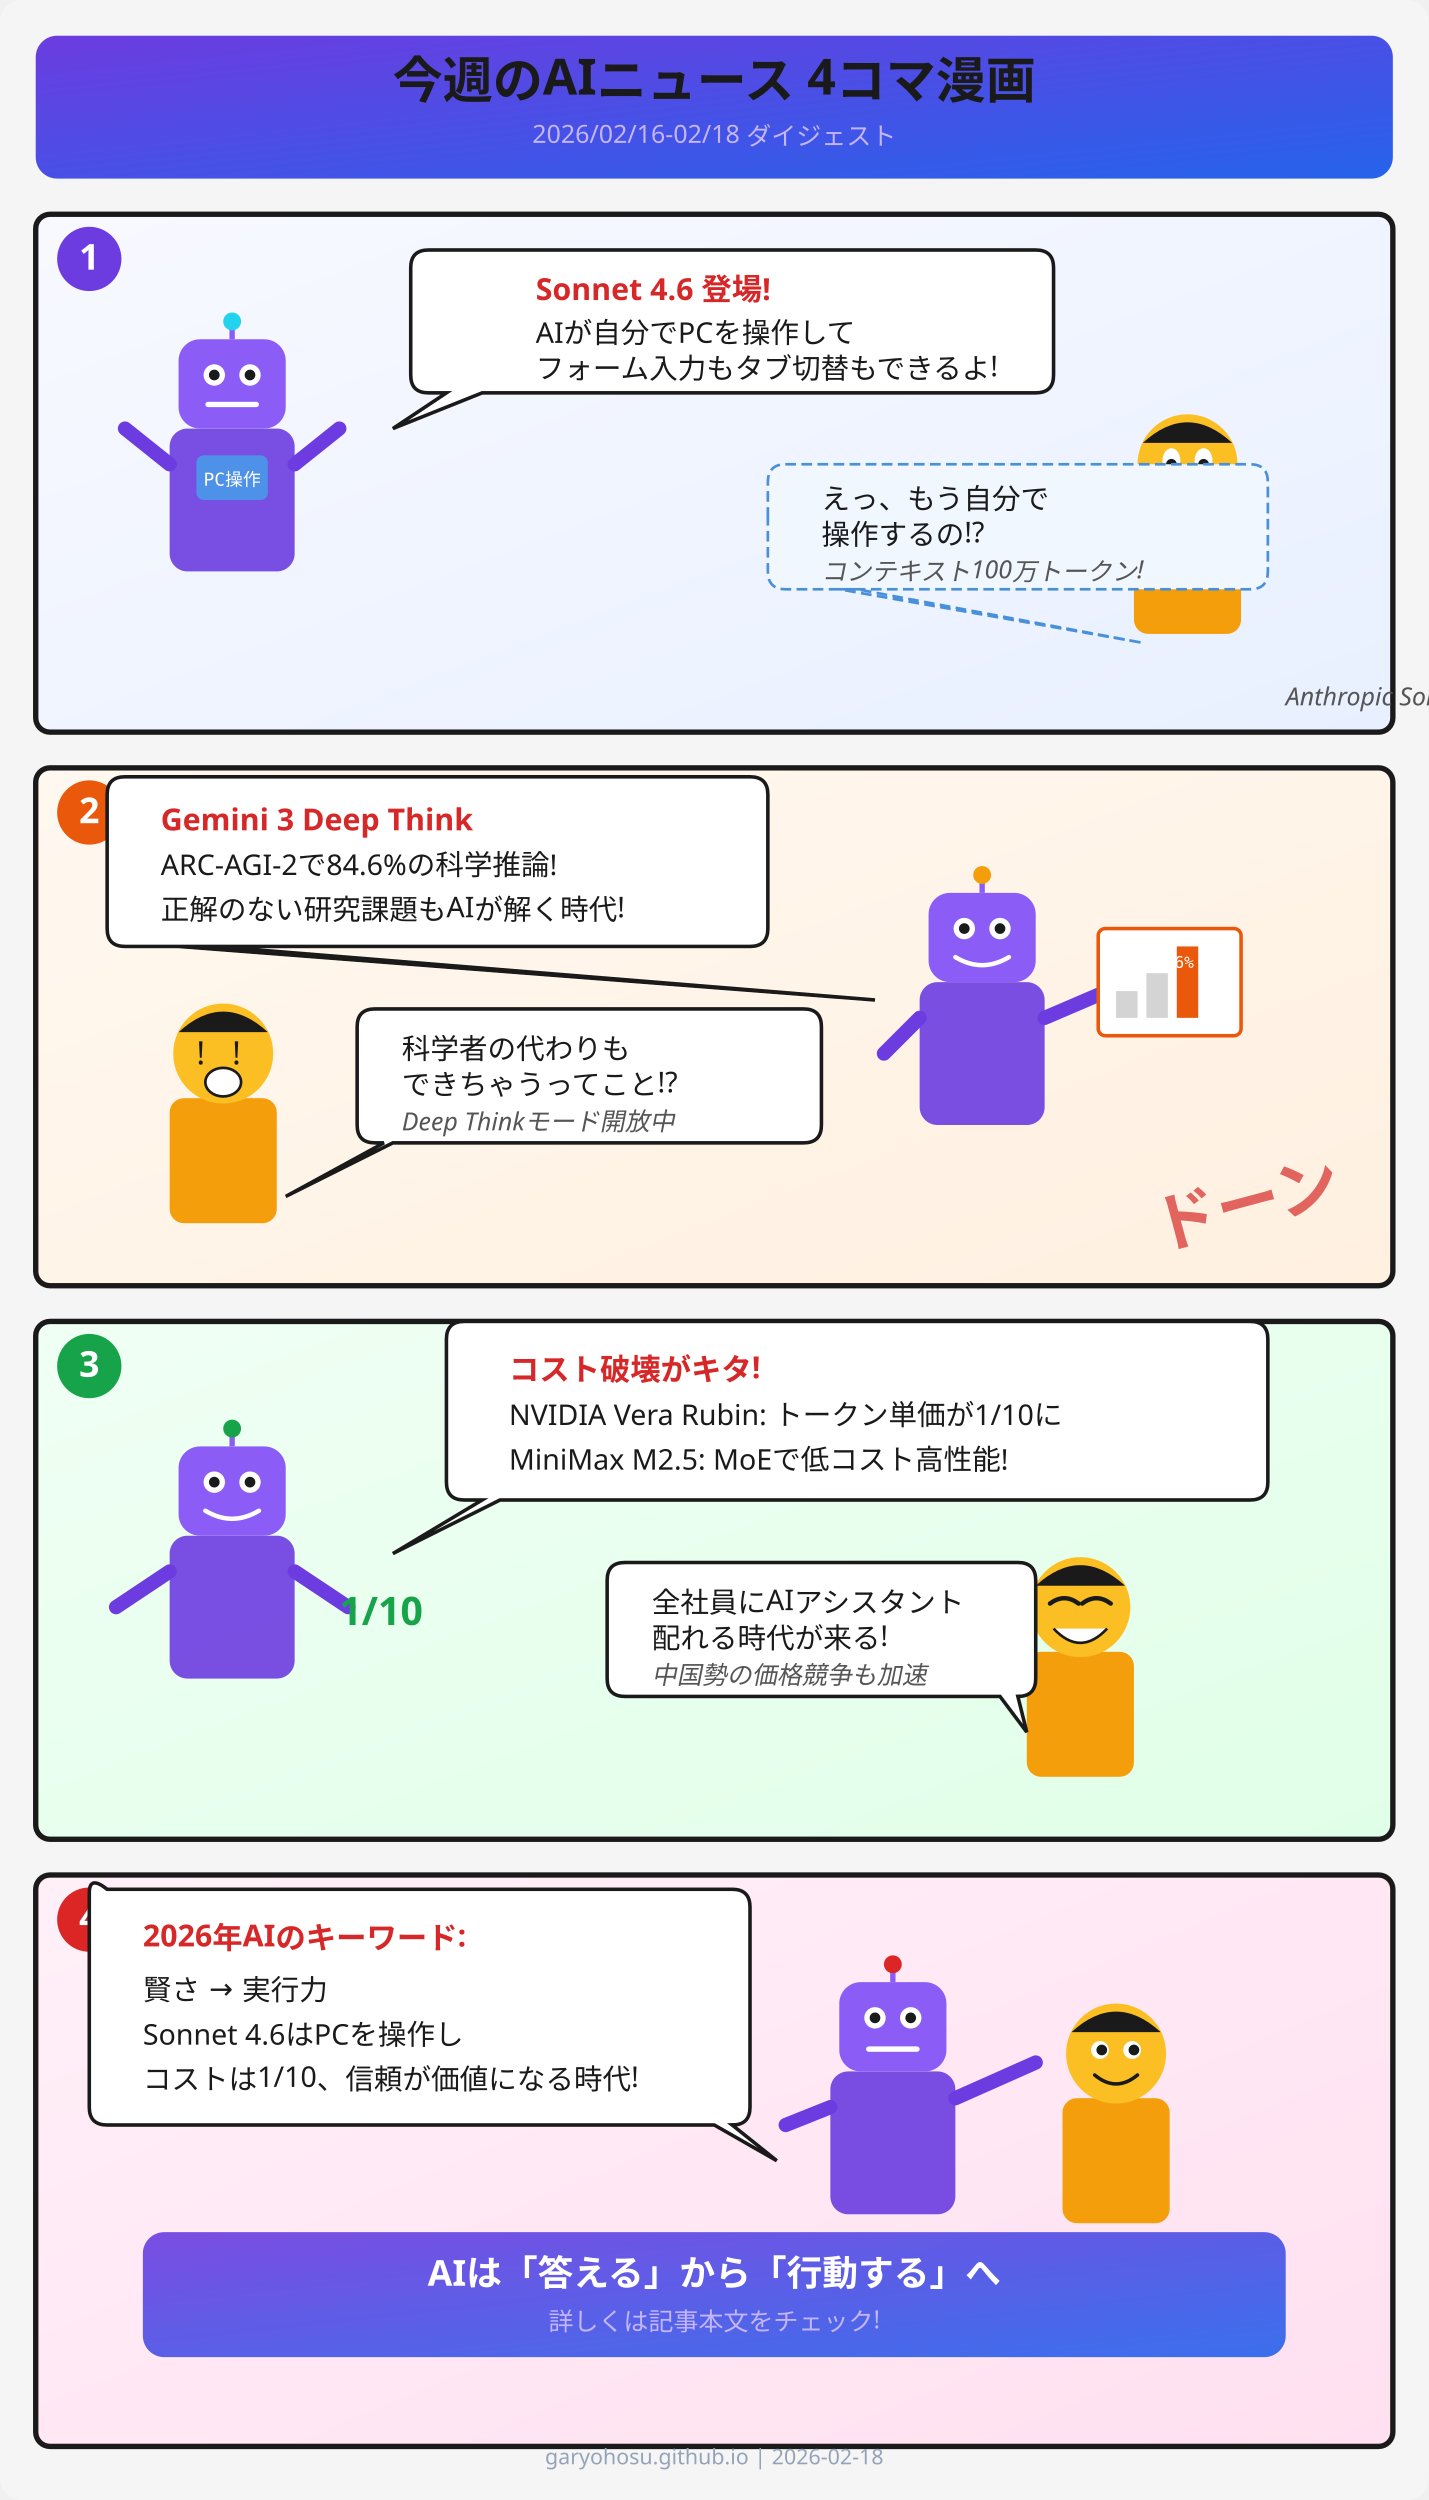
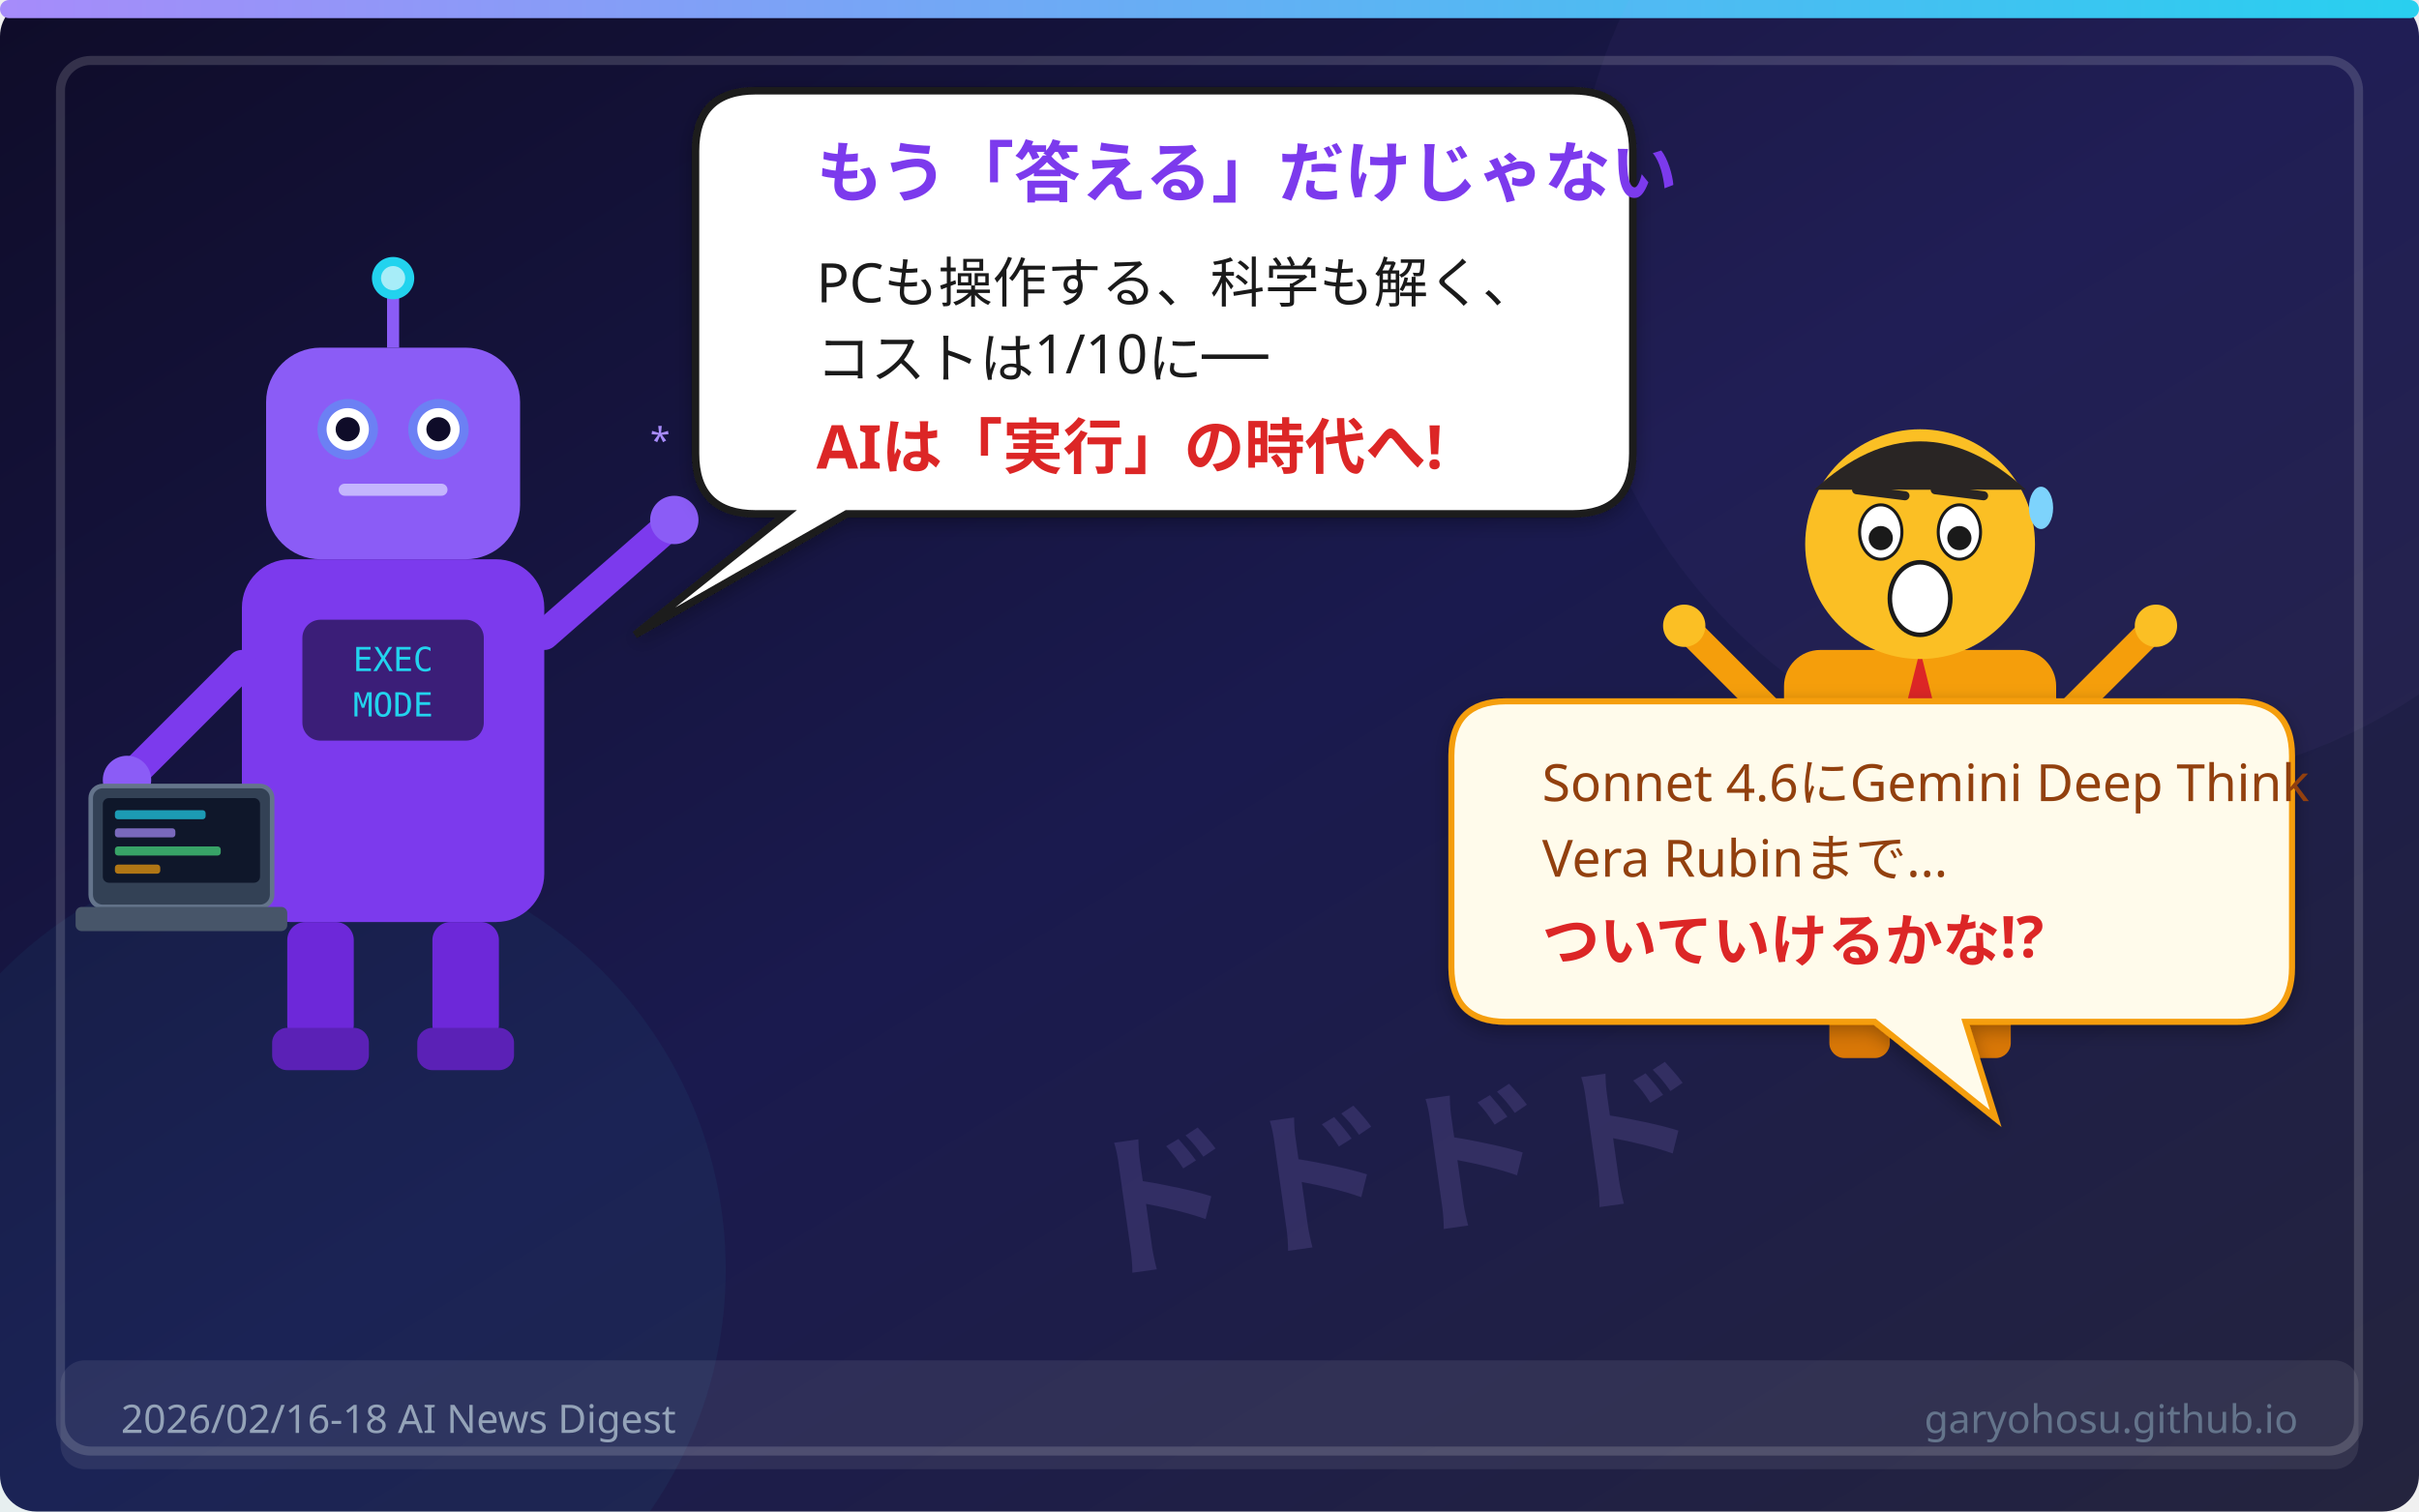
- <svg xmlns="http://www.w3.org/2000/svg" width="800" height="1400" viewBox="0 0 800 1400">
+ <svg xmlns="http://www.w3.org/2000/svg" width="800" height="500" viewBox="0 0 800 500">
  <defs>
-     <style>
-       .panel-bg { fill: #ffffff; stroke: #1a1a1a; stroke-width: 3; }
-       .title-text { font-family: 'Segoe UI', 'Hiragino Kaku Gothic Pro', 'Meiryo', sans-serif; font-size: 28px; font-weight: 800; fill: #1a1a1a; }
-       .speech { font-family: 'Segoe UI', 'Hiragino Kaku Gothic Pro', 'Meiryo', sans-serif; font-size: 16px; fill: #1a1a1a; }
-       .speech-bold { font-family: 'Segoe UI', 'Hiragino Kaku Gothic Pro', 'Meiryo', sans-serif; font-size: 17px; font-weight: 700; fill: #d62828; }
-       .narration { font-family: 'Segoe UI', 'Hiragino Kaku Gothic Pro', 'Meiryo', sans-serif; font-size: 14px; fill: #555555; font-style: italic; }
-       .sfx { font-family: 'Segoe UI', 'Hiragino Kaku Gothic Pro', 'Meiryo', sans-serif; font-size: 36px; font-weight: 900; fill: #d62828; opacity: 0.7; }
-       .panel-num { font-family: 'Segoe UI', sans-serif; font-size: 20px; font-weight: 800; fill: #ffffff; }
-       .bubble { fill: #ffffff; stroke: #1a1a1a; stroke-width: 2; }
-       .thought-bubble { fill: #f0f7ff; stroke: #4a90d9; stroke-width: 1.5; stroke-dasharray: 6 3; }
-     </style>
-     <linearGradient id="titleBg" x1="0%" y1="0%" x2="100%" y2="100%">
-       <stop offset="0%" stop-color="#6c3ce0" />
-       <stop offset="100%" stop-color="#2563eb" />
+     <linearGradient id="bg" x1="0%" y1="0%" x2="100%" y2="100%">
+       <stop offset="0%" stop-color="#0f0c29" />
+       <stop offset="50%" stop-color="#1a1a4e" />
+       <stop offset="100%" stop-color="#24243e" />
    </linearGradient>
-     <linearGradient id="panel1bg" x1="0%" y1="0%" x2="100%" y2="100%">
-       <stop offset="0%" stop-color="#f8f9ff" />
-       <stop offset="100%" stop-color="#e8f0ff" />
+     <linearGradient id="accent" x1="0%" y1="0%" x2="100%" y2="0%">
+       <stop offset="0%" stop-color="#a78bfa" />
+       <stop offset="100%" stop-color="#22d3ee" />
    </linearGradient>
-     <linearGradient id="panel2bg" x1="0%" y1="0%" x2="100%" y2="100%">
-       <stop offset="0%" stop-color="#fff8f0" />
-       <stop offset="100%" stop-color="#fff0e0" />
+     <linearGradient id="glow" x1="0%" y1="0%" x2="0%" y2="100%">
+       <stop offset="0%" stop-color="#a78bfa" stop-opacity="0.3" />
+       <stop offset="100%" stop-color="#a78bfa" stop-opacity="0" />
    </linearGradient>
-     <linearGradient id="panel3bg" x1="0%" y1="0%" x2="100%" y2="100%">
-       <stop offset="0%" stop-color="#f0fff4" />
-       <stop offset="100%" stop-color="#e0ffe8" />
-     </linearGradient>
-     <linearGradient id="panel4bg" x1="0%" y1="0%" x2="100%" y2="100%">
-       <stop offset="0%" stop-color="#fff0f8" />
-       <stop offset="100%" stop-color="#ffe0f0" />
-     </linearGradient>
+     <filter id="shadow">
+       <feDropShadow dx="0" dy="2" stdDeviation="3" flood-color="#000" flood-opacity="0.3" />
+     </filter>
  </defs>
-   <rect width="800" height="1400" fill="#f5f5f5" rx="12" />
-   <rect x="20" y="20" width="760" height="80" rx="12" fill="url(#titleBg)" />
-   <text x="400" y="55" text-anchor="middle" class="title-text" fill="#ffffff" font-size="30">今週のAIニュース 4コマ漫画</text>
-   <text x="400" y="80" text-anchor="middle" font-family="Segoe UI, sans-serif" font-size="14" fill="#c4b5fd">2026/02/16-02/18 ダイジェスト</text>
-   <rect x="20" y="120" width="760" height="290" rx="8" fill="url(#panel1bg)" stroke="#1a1a1a" stroke-width="3" />
-   <circle cx="50" cy="145" r="18" fill="#6c3ce0" />
-   <text x="50" y="151" text-anchor="middle" class="panel-num">1</text>
-   <g transform="translate(80, 180)">
-     <rect x="15" y="60" width="70" height="80" rx="10" fill="#6c3ce0" opacity="0.9" />
-     <rect x="20" y="10" width="60" height="50" rx="12" fill="#8b5cf6" />
-     <circle cx="40" cy="30" r="6" fill="#ffffff" />
-     <circle cx="60" cy="30" r="6" fill="#ffffff" />
-     <circle cx="40" cy="30" r="3" fill="#1a1a1a" />
-     <circle cx="60" cy="30" r="3" fill="#1a1a1a" />
-     <rect x="35" y="45" width="30" height="3" rx="1.5" fill="#ffffff" />
-     <line x1="50" y1="10" x2="50" y2="0" stroke="#8b5cf6" stroke-width="3" />
-     <circle cx="50" cy="0" r="5" fill="#22d3ee" />
-     <line x1="15" y1="80" x2="-10" y2="60" stroke="#6c3ce0" stroke-width="8" stroke-linecap="round" />
-     <line x1="85" y1="80" x2="110" y2="60" stroke="#6c3ce0" stroke-width="8" stroke-linecap="round" />
-     <rect x="30" y="75" width="40" height="25" rx="4" fill="#22d3ee" opacity="0.5" />
-     <text x="50" y="92" text-anchor="middle" font-family="monospace" font-size="10" fill="#fff">PC操作</text>
+   <rect width="800" height="500" fill="url(#bg)" rx="12" />
+   <rect x="0" y="0" width="800" height="6" fill="url(#accent)" rx="3" />
+   <circle cx="700" cy="80" r="180" fill="#a78bfa" opacity="0.04" />
+   <circle cx="100" cy="420" r="140" fill="#22d3ee" opacity="0.05" />
+   <rect x="20" y="20" width="760" height="460" rx="10" fill="none" stroke="#ffffff" stroke-width="3" opacity="0.15" />
+   <g transform="translate(60, 100)">
+     <rect x="20" y="85" width="100" height="120" rx="16" fill="#7c3aed" />
+     <rect x="40" y="105" width="60" height="40" rx="6" fill="#0f0c29" opacity="0.6" />
+     <text x="70" y="122" text-anchor="middle" font-family="monospace" font-size="11" fill="#22d3ee">EXEC</text>
+     <text x="70" y="137" text-anchor="middle" font-family="monospace" font-size="11" fill="#22d3ee">MODE</text>
+     <rect x="28" y="15" width="84" height="70" rx="18" fill="#8b5cf6" />
+     <circle cx="55" cy="42" r="10" fill="#22d3ee" opacity="0.3" />
+     <circle cx="85" cy="42" r="10" fill="#22d3ee" opacity="0.3" />
+     <circle cx="55" cy="42" r="7" fill="#ffffff" />
+     <circle cx="85" cy="42" r="7" fill="#ffffff" />
+     <circle cx="55" cy="42" r="4" fill="#0f0c29" />
+     <circle cx="85" cy="42" r="4" fill="#0f0c29" />
+     <rect x="52" y="60" width="36" height="4" rx="2" fill="#c4b5fd" />
+     <line x1="70" y1="15" x2="70" y2="-5" stroke="#8b5cf6" stroke-width="4" />
+     <circle cx="70" cy="-8" r="7" fill="#22d3ee" />
+     <circle cx="70" cy="-8" r="4" fill="#ffffff" opacity="0.6" />
+     <line x1="20" y1="120" x2="-15" y2="155" stroke="#7c3aed" stroke-width="10" stroke-linecap="round" />
+     <circle cx="-18" cy="158" r="8" fill="#8b5cf6" />
+     <line x1="120" y1="110" x2="160" y2="75" stroke="#7c3aed" stroke-width="10" stroke-linecap="round" />
+     <circle cx="163" cy="72" r="8" fill="#8b5cf6" />
+     <rect x="35" y="205" width="22" height="40" rx="6" fill="#6d28d9" />
+     <rect x="83" y="205" width="22" height="40" rx="6" fill="#6d28d9" />
+     <rect x="30" y="240" width="32" height="14" rx="5" fill="#5b21b6" />
+     <rect x="78" y="240" width="32" height="14" rx="5" fill="#5b21b6" />
+     <g transform="translate(-30, 160)">
+       <rect x="0" y="0" width="60" height="40" rx="4" fill="#334155" stroke="#64748b" stroke-width="1.5" />
+       <rect x="4" y="4" width="52" height="28" rx="2" fill="#0f172a" />
+       <rect x="8" y="8" width="30" height="3" rx="1" fill="#22d3ee" opacity="0.7" />
+       <rect x="8" y="14" width="20" height="3" rx="1" fill="#a78bfa" opacity="0.7" />
+       <rect x="8" y="20" width="35" height="3" rx="1" fill="#4ade80" opacity="0.7" />
+       <rect x="8" y="26" width="15" height="3" rx="1" fill="#f59e0b" opacity="0.7" />
+       <rect x="-5" y="40" width="70" height="8" rx="2" fill="#475569" />
+     </g>
+     <text x="170" y="60" font-family="sans-serif" font-size="22" fill="#fbbf24">*</text>
+     <text x="180" y="40" font-family="sans-serif" font-size="16" fill="#22d3ee">*</text>
+     <text x="155" y="50" font-family="sans-serif" font-size="12" fill="#a78bfa">*</text>
  </g>
-   <path d="M 230 170 L 230 150 Q 230 140 240 140 L 580 140 Q 590 140 590 150 L 590 210 Q 590 220 580 220 L 270 220 L 220 240 L 250 220 L 240 220 Q 230 220 230 210 Z" class="bubble" />
-   <text x="300" y="168" class="speech-bold">Sonnet 4.6 登場!</text>
-   <text x="300" y="192" class="speech">AIが自分でPCを操作して</text>
-   <text x="300" y="212" class="speech">フォーム入力もタブ切替もできるよ!</text>
-   <g transform="translate(620, 230)">
-     <rect x="15" y="55" width="60" height="70" rx="8" fill="#f59e0b" />
-     <circle cx="45" cy="30" r="28" fill="#fbbf24" />
-     <path d="M 20 18 Q 45 -5 70 18" fill="#1a1a1a" />
-     <ellipse cx="36" cy="28" rx="5" ry="7" fill="#ffffff" />
-     <ellipse cx="54" cy="28" rx="5" ry="7" fill="#ffffff" />
-     <circle cx="36" cy="30" r="3" fill="#1a1a1a" />
-     <circle cx="54" cy="30" r="3" fill="#1a1a1a" />
-     <ellipse cx="45" cy="44" rx="6" ry="8" fill="#ffffff" stroke="#1a1a1a" stroke-width="1" />
+   <g transform="translate(570, 140)">
+     <rect x="20" y="75" width="90" height="100" rx="12" fill="#f59e0b" />
+     <polygon points="65,75 60,95 70,95" fill="#dc2626" />
+     <circle cx="65" cy="40" r="38" fill="#fbbf24" />
+     <path d="M 30 22 Q 65 -10 100 22" fill="#292524" />
+     <ellipse cx="52" cy="36" rx="7" ry="9" fill="#ffffff" stroke="#1a1a1a" stroke-width="1" />
+     <ellipse cx="78" cy="36" rx="7" ry="9" fill="#ffffff" stroke="#1a1a1a" stroke-width="1" />
+     <circle cx="52" cy="38" r="4" fill="#1a1a1a" />
+     <circle cx="78" cy="38" r="4" fill="#1a1a1a" />
+     <line x1="44" y1="22" x2="60" y2="24" stroke="#292524" stroke-width="3" stroke-linecap="round" />
+     <line x1="86" y1="24" x2="70" y2="22" stroke="#292524" stroke-width="3" stroke-linecap="round" />
+     <ellipse cx="65" cy="58" rx="10" ry="12" fill="#ffffff" stroke="#1a1a1a" stroke-width="1.5" />
+     <ellipse cx="105" cy="28" rx="4" ry="7" fill="#7dd3fc" />
+     <line x1="20" y1="100" x2="-10" y2="70" stroke="#f59e0b" stroke-width="9" stroke-linecap="round" />
+     <line x1="110" y1="100" x2="140" y2="70" stroke="#f59e0b" stroke-width="9" stroke-linecap="round" />
+     <circle cx="-13" cy="67" r="7" fill="#fbbf24" />
+     <circle cx="143" cy="67" r="7" fill="#fbbf24" />
+     <rect x="35" y="175" width="20" height="35" rx="5" fill="#d97706" />
+     <rect x="75" y="175" width="20" height="35" rx="5" fill="#d97706" />
  </g>
-   <path d="M 430 290 L 430 270 Q 430 260 440 260 L 700 260 Q 710 260 710 270 L 710 320 Q 710 330 700 330 L 470 330 L 640 360 L 480 330 L 440 330 Q 430 330 430 320 Z" class="thought-bubble" />
-   <text x="460" y="285" class="speech">えっ、もう自分で</text>
-   <text x="460" y="305" class="speech">操作するの!?</text>
-   <text x="460" y="325" class="narration">コンテキスト100万トークン!</text>
-   <text x="720" y="395" class="narration">Anthropic Sonnet 4.6</text>
-   <rect x="20" y="430" width="760" height="290" rx="8" fill="url(#panel2bg)" stroke="#1a1a1a" stroke-width="3" />
-   <circle cx="50" cy="455" r="18" fill="#ea580c" />
-   <text x="50" y="461" text-anchor="middle" class="panel-num">2</text>
-   <g transform="translate(500, 490)">
-     <rect x="15" y="60" width="70" height="80" rx="10" fill="#6c3ce0" opacity="0.9" />
-     <rect x="20" y="10" width="60" height="50" rx="12" fill="#8b5cf6" />
-     <circle cx="40" cy="30" r="6" fill="#ffffff" />
-     <circle cx="60" cy="30" r="6" fill="#ffffff" />
-     <circle cx="40" cy="30" r="3" fill="#1a1a1a" />
-     <circle cx="60" cy="30" r="3" fill="#1a1a1a" />
-     <path d="M 35 46 Q 50 55 65 46" fill="none" stroke="#ffffff" stroke-width="2.5" stroke-linecap="round" />
-     <line x1="50" y1="10" x2="50" y2="0" stroke="#8b5cf6" stroke-width="3" />
-     <circle cx="50" cy="0" r="5" fill="#f59e0b" />
-     <line x1="85" y1="80" x2="120" y2="65" stroke="#6c3ce0" stroke-width="8" stroke-linecap="round" />
-     <rect x="115" y="30" width="80" height="60" rx="4" fill="#ffffff" stroke="#ea580c" stroke-width="2" />
-     <rect x="125" y="65" width="12" height="15" fill="#d4d4d4" />
-     <rect x="142" y="55" width="12" height="25" fill="#d4d4d4" />
-     <rect x="159" y="40" width="12" height="40" fill="#ea580c" />
-     <text x="155" y="52" font-family="monospace" font-size="9" fill="#fff" text-anchor="middle">84.6%</text>
-     <line x1="15" y1="80" x2="-5" y2="100" stroke="#6c3ce0" stroke-width="8" stroke-linecap="round" />
+   <g filter="url(#shadow)">
+     <path d="M 230 50 Q 230 30 250 30 L 520 30 Q 540 30 540 50 L 540 150 Q 540 170 520 170 L 280 170 L 210 210 L 260 170 L 250 170 Q 230 170 230 150 Z" fill="#ffffff" stroke="#1a1a1a" stroke-width="2.5" />
  </g>
-   <path d="M 60 460 L 60 445 Q 60 435 70 435 L 420 435 Q 430 435 430 445 L 430 520 Q 430 530 420 530 L 100 530 L 490 560 L 120 530 L 70 530 Q 60 530 60 520 Z" class="bubble" />
-   <text x="90" y="465" class="speech-bold">Gemini 3 Deep Think</text>
-   <text x="90" y="490" class="speech">ARC-AGI-2で84.6%の科学推論!</text>
-   <text x="90" y="515" class="speech">正解のない研究課題もAIが解く時代!</text>
-   <g transform="translate(80, 560)">
-     <rect x="15" y="55" width="60" height="70" rx="8" fill="#f59e0b" />
-     <circle cx="45" cy="30" r="28" fill="#fbbf24" />
-     <path d="M 20 18 Q 45 -5 70 18" fill="#1a1a1a" />
-     <text x="30" y="36" font-family="sans-serif" font-size="18" fill="#1a1a1a">!</text>
-     <text x="50" y="36" font-family="sans-serif" font-size="18" fill="#1a1a1a">!</text>
-     <ellipse cx="45" cy="46" rx="10" ry="8" fill="#ffffff" stroke="#1a1a1a" stroke-width="1.5" />
+   <text x="270" y="65" font-family="Segoe UI, Hiragino Kaku Gothic Pro, Meiryo, sans-serif" font-size="22" font-weight="800" fill="#7c3aed">
+     もう「答える」だけじゃない
+   </text>
+   <text x="270" y="100" font-family="Segoe UI, Hiragino Kaku Gothic Pro, Meiryo, sans-serif" font-size="18" fill="#1a1a1a">
+     PCも操作する、科学も解く、
+   </text>
+   <text x="270" y="125" font-family="Segoe UI, Hiragino Kaku Gothic Pro, Meiryo, sans-serif" font-size="18" fill="#1a1a1a">
+     コストは1/10に──
+   </text>
+   <text x="270" y="155" font-family="Segoe UI, Hiragino Kaku Gothic Pro, Meiryo, sans-serif" font-size="20" font-weight="800" fill="#dc2626">
+     AIは「実行」の時代へ!
+   </text>
+   <g filter="url(#shadow)">
+     <path d="M 480 250 Q 480 232 498 232 L 740 232 Q 758 232 758 250 L 758 320 Q 758 338 740 338 L 650 338 L 660 370 L 620 338 L 498 338 Q 480 338 480 320 Z" fill="#fffbeb" stroke="#f59e0b" stroke-width="2" />
  </g>
-   <path d="M 200 590 L 200 575 Q 200 565 210 565 L 450 565 Q 460 565 460 575 L 460 630 Q 460 640 450 640 L 220 640 L 160 670 L 215 640 L 210 640 Q 200 640 200 630 Z" class="bubble" />
-   <text x="225" y="593" class="speech">科学者の代わりも</text>
-   <text x="225" y="613" class="speech">できちゃうってこと!?</text>
-   <text x="225" y="633" class="narration">Deep Thinkモード開放中</text>
-   <text x="650" y="700" class="sfx" transform="rotate(-15, 650, 700)">ドーン</text>
-   <rect x="20" y="740" width="760" height="290" rx="8" fill="url(#panel3bg)" stroke="#1a1a1a" stroke-width="3" />
-   <circle cx="50" cy="765" r="18" fill="#16a34a" />
-   <text x="50" y="771" text-anchor="middle" class="panel-num">3</text>
-   <g transform="translate(80, 800)">
-     <rect x="15" y="60" width="70" height="80" rx="10" fill="#6c3ce0" opacity="0.9" />
-     <rect x="20" y="10" width="60" height="50" rx="12" fill="#8b5cf6" />
-     <circle cx="40" cy="30" r="6" fill="#ffffff" />
-     <circle cx="60" cy="30" r="6" fill="#ffffff" />
-     <circle cx="40" cy="30" r="3" fill="#1a1a1a" />
-     <circle cx="60" cy="30" r="3" fill="#1a1a1a" />
-     <path d="M 35 46 Q 50 55 65 46" fill="none" stroke="#ffffff" stroke-width="2.5" stroke-linecap="round" />
-     <line x1="50" y1="10" x2="50" y2="0" stroke="#8b5cf6" stroke-width="3" />
-     <circle cx="50" cy="0" r="5" fill="#16a34a" />
-     <line x1="85" y1="80" x2="115" y2="100" stroke="#6c3ce0" stroke-width="8" stroke-linecap="round" />
-     <line x1="15" y1="80" x2="-15" y2="100" stroke="#6c3ce0" stroke-width="8" stroke-linecap="round" />
-     <text x="110" y="110" font-family="sans-serif" font-size="22" fill="#16a34a" font-weight="bold">1/10</text>
-   </g>
-   <path d="M 250 760 L 250 750 Q 250 740 260 740 L 700 740 Q 710 740 710 750 L 710 830 Q 710 840 700 840 L 280 840 L 220 870 L 270 840 L 260 840 Q 250 840 250 830 Z" class="bubble" />
-   <text x="285" y="773" class="speech-bold">コスト破壊がキタ!</text>
-   <text x="285" y="798" class="speech">NVIDIA Vera Rubin: トークン単価が1/10に</text>
-   <text x="285" y="823" class="speech">MiniMax M2.5: MoEで低コスト高性能!</text>
-   <g transform="translate(560, 870)">
-     <rect x="15" y="55" width="60" height="70" rx="8" fill="#f59e0b" />
-     <circle cx="45" cy="30" r="28" fill="#fbbf24" />
-     <path d="M 20 18 Q 45 -5 70 18" fill="#1a1a1a" />
-     <path d="M 28 28 Q 36 22 44 28" fill="none" stroke="#1a1a1a" stroke-width="2.5" stroke-linecap="round" />
-     <path d="M 46 28 Q 54 22 62 28" fill="none" stroke="#1a1a1a" stroke-width="2.5" stroke-linecap="round" />
-     <path d="M 30 42 Q 45 58 60 42" fill="#ffffff" stroke="#1a1a1a" stroke-width="1.5" />
-   </g>
-   <path d="M 340 900 L 340 885 Q 340 875 350 875 L 570 875 Q 580 875 580 885 L 580 940 Q 580 950 570 950 L 575 970 L 560 950 L 350 950 Q 340 950 340 940 Z" class="bubble" />
-   <text x="365" y="903" class="speech">全社員にAIアシスタント</text>
-   <text x="365" y="923" class="speech">配れる時代が来る!</text>
-   <text x="365" y="943" class="narration">中国勢の価格競争も加速</text>
-   <rect x="20" y="1050" width="760" height="320" rx="8" fill="url(#panel4bg)" stroke="#1a1a1a" stroke-width="3" />
-   <circle cx="50" cy="1075" r="18" fill="#dc2626" />
-   <text x="50" y="1081" text-anchor="middle" class="panel-num">4</text>
-   <g transform="translate(450, 1100)">
-     <rect x="15" y="60" width="70" height="80" rx="10" fill="#6c3ce0" opacity="0.9" />
-     <rect x="20" y="10" width="60" height="50" rx="12" fill="#8b5cf6" />
-     <circle cx="40" cy="30" r="6" fill="#ffffff" />
-     <circle cx="60" cy="30" r="6" fill="#ffffff" />
-     <circle cx="40" cy="30" r="3" fill="#1a1a1a" />
-     <circle cx="60" cy="30" r="3" fill="#1a1a1a" />
-     <rect x="35" y="46" width="30" height="3" rx="1.5" fill="#ffffff" />
-     <line x1="50" y1="10" x2="50" y2="0" stroke="#8b5cf6" stroke-width="3" />
-     <circle cx="50" cy="0" r="5" fill="#dc2626" />
-     <line x1="85" y1="75" x2="130" y2="55" stroke="#6c3ce0" stroke-width="8" stroke-linecap="round" />
-     <line x1="15" y1="80" x2="-10" y2="90" stroke="#6c3ce0" stroke-width="8" stroke-linecap="round" />
-   </g>
-   <g transform="translate(580, 1120)">
-     <rect x="15" y="55" width="60" height="70" rx="8" fill="#f59e0b" />
-     <circle cx="45" cy="30" r="28" fill="#fbbf24" />
-     <path d="M 20 18 Q 45 -5 70 18" fill="#1a1a1a" />
-     <circle cx="36" cy="28" r="5" fill="#ffffff" />
-     <circle cx="54" cy="28" r="5" fill="#ffffff" />
-     <circle cx="37" cy="28" r="3" fill="#1a1a1a" />
-     <circle cx="55" cy="28" r="3" fill="#1a1a1a" />
-     <path d="M 33 42 Q 45 52 57 42" fill="none" stroke="#1a1a1a" stroke-width="2" stroke-linecap="round" />
-   </g>
-   <path d="M 50 1070 L 50 1060 Q 50 1050 60 1058 L 410 1058 Q 420 1058 420 1068 L 420 1180 Q 420 1190 410 1190 L 435 1210 L 400 1190 L 60 1190 Q 50 1190 50 1180 Z" class="bubble" />
-   <text x="80" y="1090" class="speech-bold" font-size="20">2026年AIのキーワード:</text>
-   <text x="80" y="1120" class="speech">賢さ → 実行力</text>
-   <text x="80" y="1145" class="speech">Sonnet 4.6はPCを操作し</text>
-   <text x="80" y="1170" class="speech">コストは1/10、信頼が価値になる時代!</text>
-   <rect x="80" y="1250" width="640" height="70" rx="12" fill="url(#titleBg)" opacity="0.9" />
-   <text x="400" y="1280" text-anchor="middle" font-family="Segoe UI, Hiragino Kaku Gothic Pro, Meiryo, sans-serif" font-size="20" font-weight="700" fill="#ffffff">AIは「答える」から「行動する」へ</text>
-   <text x="400" y="1305" text-anchor="middle" font-family="Segoe UI, Hiragino Kaku Gothic Pro, Meiryo, sans-serif" font-size="14" fill="#c4b5fd">詳しくは記事本文をチェック!</text>
-   <text x="400" y="1380" text-anchor="middle" font-family="Segoe UI, sans-serif" font-size="12" fill="#94a3b8">garyohosu.github.io | 2026-02-18</text>
+   <text x="510" y="265" font-family="Segoe UI, Hiragino Kaku Gothic Pro, Meiryo, sans-serif" font-size="17" fill="#92400e">
+     Sonnet 4.6にGemini Deep Think
+   </text>
+   <text x="510" y="290" font-family="Segoe UI, Hiragino Kaku Gothic Pro, Meiryo, sans-serif" font-size="17" fill="#92400e">
+     Vera Rubinまで...
+   </text>
+   <text x="510" y="318" font-family="Segoe UI, Hiragino Kaku Gothic Pro, Meiryo, sans-serif" font-size="19" font-weight="700" fill="#dc2626">
+     ついていけるかな!?
+   </text>
+   <text x="360" y="420" font-family="Segoe UI, Hiragino Kaku Gothic Pro, Meiryo, sans-serif" font-size="52" font-weight="900" fill="#a78bfa" opacity="0.15" transform="rotate(-8, 360, 420)">
+     ドドドド
+   </text>
+   <rect x="20" y="450" width="760" height="36" rx="8" fill="#ffffff" opacity="0.08" />
+   <text x="40" y="474" font-family="Segoe UI, sans-serif" font-size="13" fill="#94a3b8">
+     2026/02/16-18 AI News Digest
+   </text>
+   <text x="760" y="474" text-anchor="end" font-family="Segoe UI, sans-serif" font-size="13" fill="#64748b">
+     garyohosu.github.io
+   </text>
</svg>
